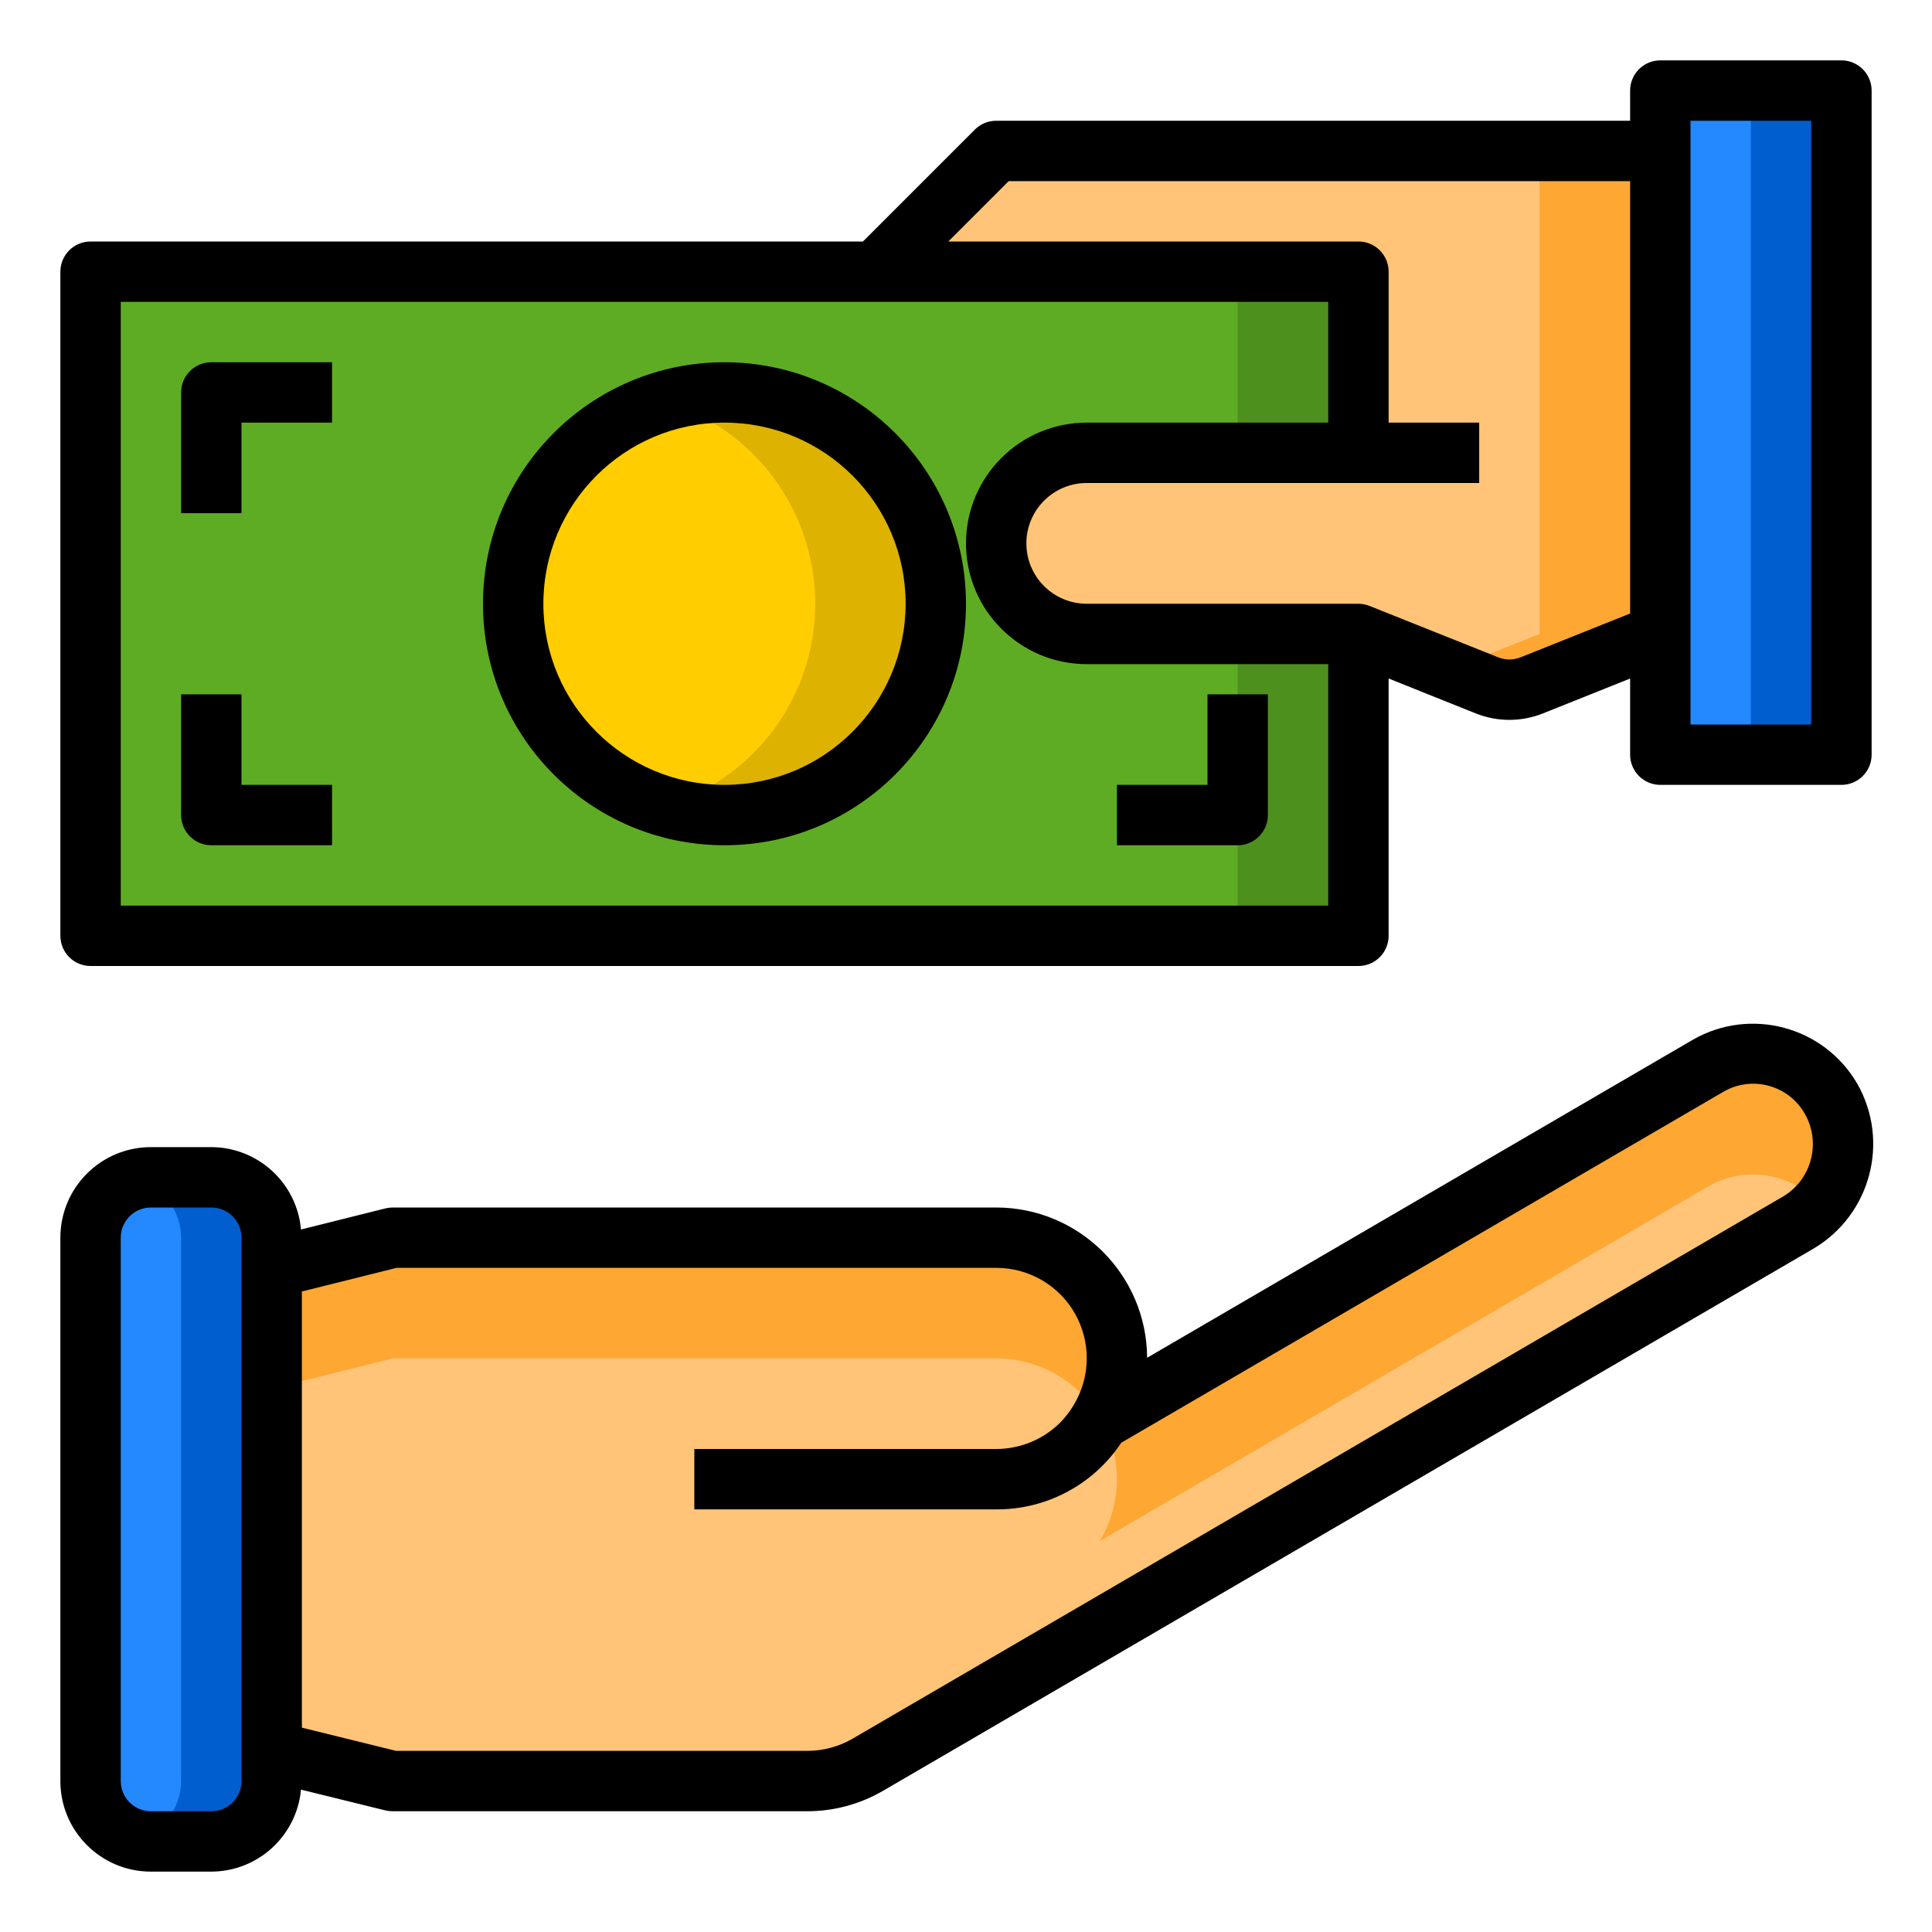
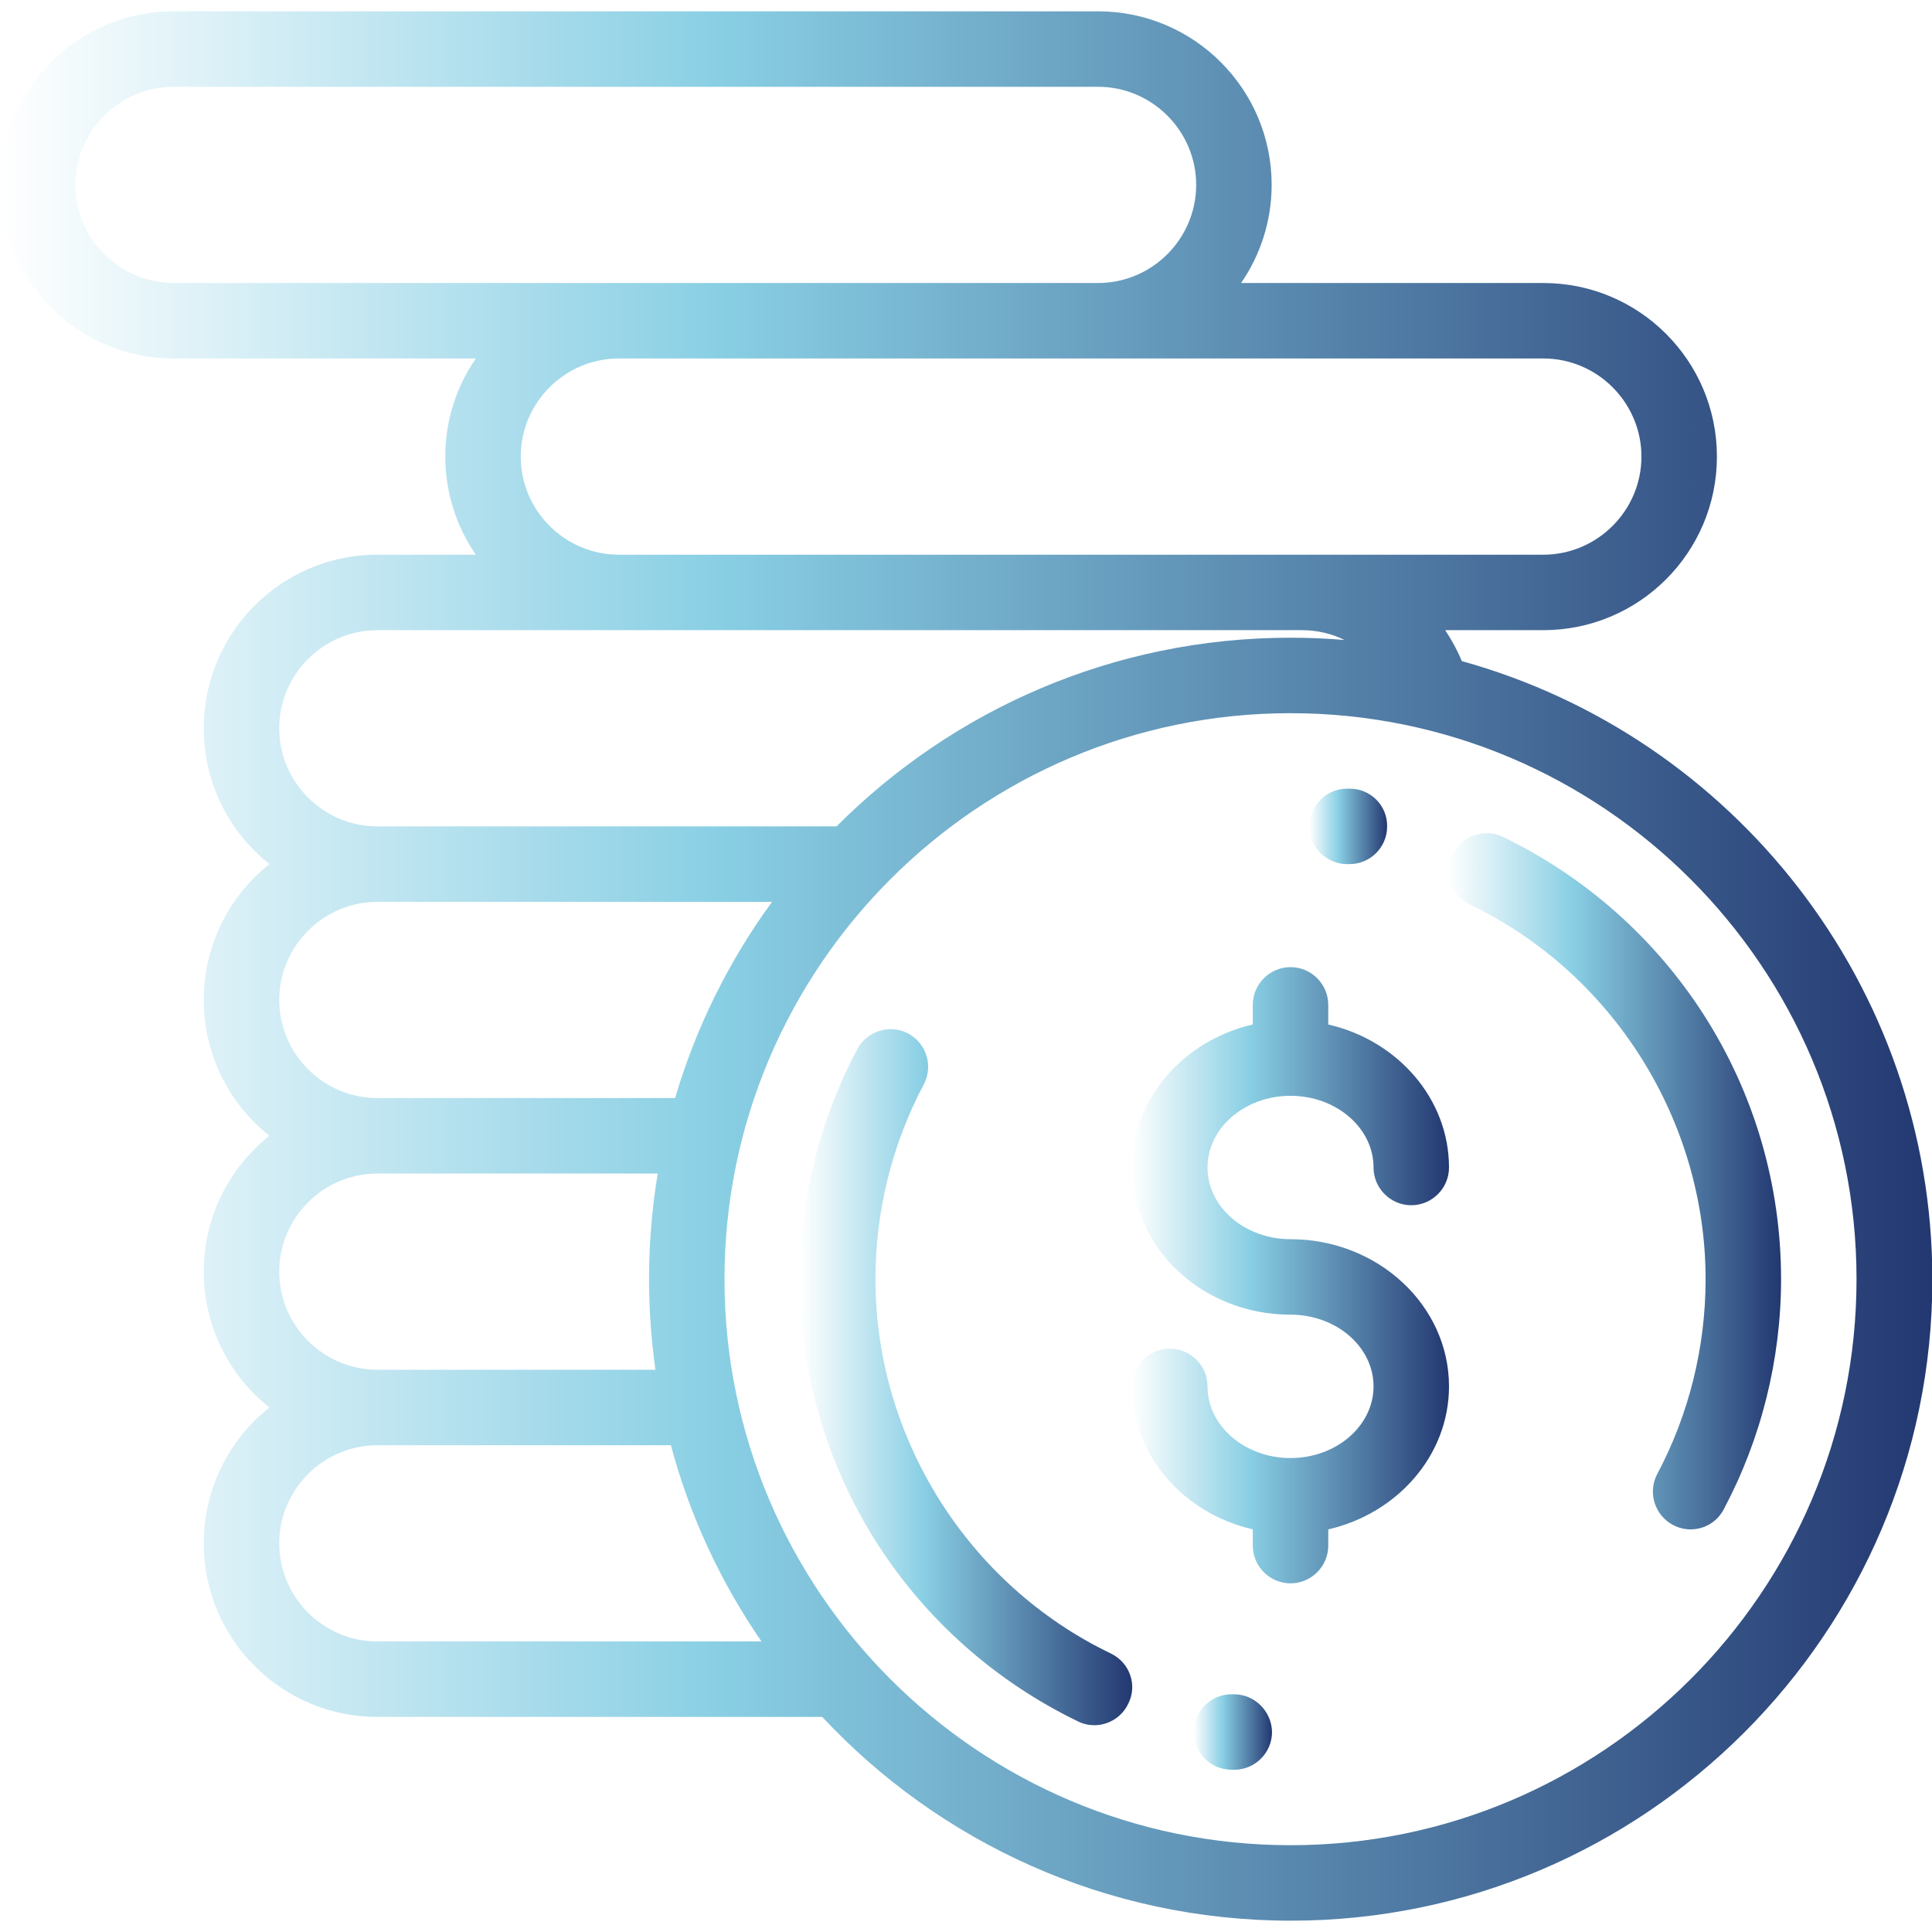
- <svg xmlns="http://www.w3.org/2000/svg" height="512" viewBox="0 0 64 64" width="512">
-   <g id="Money">
-     <path d="m3 9h42v22h-42z" fill="#5eac24" />
-     <path d="m41 9h4v22h-4z" fill="#4e901e" />
-     <circle cx="24" cy="20" fill="#ffcd00" r="7" />
-     <path d="m31 20a7 7 0 0 1 -7 7 6.908 6.908 0 0 1 -2-.29 7 7 0 0 0 0-13.42 6.908 6.908 0 0 1 2-.29 7 7 0 0 1 7 7z" fill="#ddb200" />
-     <path d="m55 3h6v22h-6z" fill="#2488ff" />
-     <path d="m58 3h3v22h-3z" fill="#005ece" />
-     <path d="m59.57 40.5-30.82 17.96a4.035 4.035 0 0 1 -2.01.54h-13.74l-4-.99v-16.01l4.01-1h19.99a3.994 3.994 0 0 1 3.43 6.05l20.16-11.75a2.981 2.981 0 0 1 4.07 1.1 3.02 3.02 0 0 1 -1.09 4.1z" fill="#ffc477" />
-     <path d="m36.46 47a3.98 3.98 0 0 0 -3.46-2h-19.99l-4.01 1v-4l4.01-1h19.99a3.994 3.994 0 0 1 3.46 6z" fill="#ffa733" />
-     <path d="m60.29 39.9a2.977 2.977 0 0 0 -3.7-.6l-20.16 11.75a3.968 3.968 0 0 0 .04-4.03l20.12-11.72a2.989 2.989 0 0 1 3.7 4.6z" fill="#ffa733" />
-     <path d="m36.47 47.02c0-.01 0-.01-.01-.02" fill="none" />
-     <path d="m55 5v16l-4.26 1.7a1.993 1.993 0 0 1 -1.48 0l-4.26-1.7h-9a3 3 0 0 1 0-6h9v-6h-16l4-4z" fill="#ffc477" />
-     <path d="m55 5v16l-4.26 1.7a1.993 1.993 0 0 1 -1.48 0l-1.26-.5 3-1.2v-16z" fill="#ffa733" />
-     <rect fill="#2488ff" height="22" rx="2" width="6" x="3" y="39" />
-     <path d="m9 41v18a2.006 2.006 0 0 1 -2 2h-2a1.679 1.679 0 0 1 -.5-.07 2 2 0 0 0 1.5-1.93v-18a2 2 0 0 0 -1.5-1.93 1.679 1.679 0 0 1 .5-.07h2a2.006 2.006 0 0 1 2 2z" fill="#005ece" />
-     <path d="m61.525 35.9a4 4 0 0 0 -5.439-1.462l-18.086 10.54a5.005 5.005 0 0 0 -5-4.978h-19.987a1.034 1.034 0 0 0 -.242.029l-2.8.7a2.993 2.993 0 0 0 -2.971-2.729h-2a3 3 0 0 0 -3 3v18a3 3 0 0 0 3 3h2a2.993 2.993 0 0 0 2.971-2.716l2.79.687a1.009 1.009 0 0 0 .239.029h13.74a5 5 0 0 0 2.517-.68l30.817-17.957a4.032 4.032 0 0 0 1.451-5.463zm-53.525 23.1a1 1 0 0 1 -1 1h-2a1 1 0 0 1 -1-1v-18a1 1 0 0 1 1-1h2a1 1 0 0 1 1 1zm51.066-19.364-30.816 17.956a3 3 0 0 1 -1.51.408h-13.618l-3.122-.769v-14.449l3.135-.782h19.865a2.993 2.993 0 0 1 2.573 4.534 3.169 3.169 0 0 1 -.445.584 3.018 3.018 0 0 1 -2.128.882h-10v2h10a4.935 4.935 0 0 0 4.143-2.208l19.944-11.624a1.964 1.964 0 0 1 2.7.728 2.022 2.022 0 0 1 -.721 2.74z" />
-     <path d="m3 32h42a1 1 0 0 0 1-1v-8.523l2.886 1.155a2.994 2.994 0 0 0 2.228 0l2.886-1.155v2.523a1 1 0 0 0 1 1h6a1 1 0 0 0 1-1v-22a1 1 0 0 0 -1-1h-6a1 1 0 0 0 -1 1v1h-21a1 1 0 0 0 -.707.293l-3.707 3.707h-25.586a1 1 0 0 0 -1 1v22a1 1 0 0 0 1 1zm53-28h4v20h-4zm-22.586 2h20.586v14.323l-3.628 1.451a.994.994 0 0 1 -.743 0l-4.257-1.7a1.012 1.012 0 0 0 -.372-.074h-9a2 2 0 0 1 0-4h13v-2h-3v-5a1 1 0 0 0 -1-1h-13.586zm-29.414 4h40v4h-8a4 4 0 0 0 0 8h8v8h-40z" />
-     <path d="m24 12a8 8 0 1 0 8 8 8.009 8.009 0 0 0 -8-8zm0 14a6 6 0 1 1 6-6 6.006 6.006 0 0 1 -6 6z" />
-     <path d="m6 13v4h2v-3h3v-2h-4a1 1 0 0 0 -1 1z" />
-     <path d="m8 23h-2v4a1 1 0 0 0 1 1h4v-2h-3z" />
-     <path d="m40 26h-3v2h4a1 1 0 0 0 1-1v-4h-2z" />
+ <svg xmlns="http://www.w3.org/2000/svg" version="1.1" x="0px" y="0px" viewBox="0 0 512 512" style="enable-background:new 0 0 512 512;" xml:space="preserve">
+   <style type="text/css">
+ 	.st0{display:none;}
+ 	.st1{display:inline;}
+ 	.st2{fill:#5EAC24;}
+ 	.st3{fill:#4E901E;}
+ 	.st4{fill:#FFCD00;}
+ 	.st5{fill:#DDB200;}
+ 	.st6{fill:#2488FF;}
+ 	.st7{fill:#005ECE;}
+ 	.st8{fill:#FFC477;}
+ 	.st9{fill:#FFA733;}
+ 	.st10{fill:none;}
+ 	.st11{fill:url(#SVGID_1_);}
+ 	.st12{fill:url(#SVGID_2_);}
+ 	.st13{fill:url(#SVGID_3_);}
+ 	.st14{fill:url(#SVGID_4_);}
+ 	.st15{fill:url(#SVGID_5_);}
+ 	.st16{fill:url(#SVGID_6_);}
+ </style>
+   <g id="Capa_1" class="st0">
+     <g id="Money" class="st1">
+       <path class="st2" d="M24,72h336v176H24V72z" />
+       <path class="st3" d="M328,72h32v176h-32V72z" />
+       <circle class="st4" cx="192" cy="160" r="56" />
+       <path class="st5" d="M248,160c0,30.9-25.1,56-56,56c-5.4,0-10.8-0.8-16-2.3c29.6-8.8,46.5-40,37.7-69.6    c-5.4-18.1-19.6-32.3-37.7-37.7c5.2-1.6,10.6-2.3,16-2.3C222.9,104,248,129.1,248,160L248,160z" />
+       <path class="st6" d="M440,24h48v176h-48V24z" />
+       <path class="st7" d="M464,24h24v176h-24V24z" />
+       <path class="st8" d="M476.6,324L230,467.7c-4.9,2.8-10.4,4.3-16.1,4.3H104l-32-7.9V336l32.1-8H264c17.6,0,32,14.3,32,31.9    c0,5.8-1.6,11.5-4.6,16.5l161.3-94c11.4-6.6,26-2.6,32.6,8.8c0,0,0,0,0,0C491.8,302.7,487.9,317.3,476.6,324L476.6,324z" />
+       <path class="st9" d="M291.7,376c-5.7-9.9-16.3-16-27.7-16H104.1L72,368v-32l32.1-8H264c17.6,0,32,14.3,32,31.9    C296,365.6,294.5,371.1,291.7,376z" />
+       <path class="st9" d="M482.3,319.2c-7.5-8.4-19.8-10.4-29.6-4.8l-161.3,94c6-9.9,6.1-22.2,0.3-32.2l161-93.8    c11.5-6.6,26.1-2.6,32.6,8.9C490.5,300.3,489.3,311.5,482.3,319.2L482.3,319.2z" />
+       <path class="st10" d="M291.8,376.2c0-0.1,0-0.1-0.1-0.2" />
+       <path class="st8" d="M440,40v128l-34.1,13.6c-3.8,1.5-8,1.5-11.8,0L360,168h-72c-13.3,0-24-10.7-24-24s10.7-24,24-24h72V72H232    l32-32H440z" />
+       <path class="st9" d="M440,40v128l-34.1,13.6c-3.8,1.5-8,1.5-11.8,0l-10.1-4l24-9.6V40H440z" />
+       <path class="st6" d="M40,312h16c8.8,0,16,7.2,16,16v144c0,8.8-7.2,16-16,16H40c-8.8,0-16-7.2-16-16V328C24,319.2,31.2,312,40,312z    " />
+       <path class="st7" d="M72,328v144c0,8.8-7.2,16-16,16H40c-1.4,0-2.7-0.2-4-0.6c7-1.8,12-8.2,12-15.4V328c0-7.3-5-13.6-12-15.4    c1.3-0.4,2.6-0.6,4-0.6h16C64.8,312,72,319.2,72,328z" />
+       <path d="M492.2,287.2c-8.8-15.2-28.3-20.4-43.5-11.7L304,359.8c-0.1-22-18-39.8-40-39.8H104.1c-0.7,0-1.3,0.1-1.9,0.2l-22.4,5.6    C78.7,313.5,68.4,304,56,304H40c-13.3,0-24,10.7-24,24v144c0,13.3,10.7,24,24,24h16c12.3,0,22.6-9.4,23.8-21.7l22.3,5.5    c0.6,0.2,1.3,0.2,1.9,0.2h109.9c7.1,0,14-1.9,20.1-5.4l246.5-143.7C495.7,321.9,500.9,302.5,492.2,287.2L492.2,287.2z M64,472    c0,4.4-3.6,8-8,8H40c-4.4,0-8-3.6-8-8V328c0-4.4,3.6-8,8-8h16c4.4,0,8,3.6,8,8V472z M472.5,317.1L226,460.7    c-3.7,2.1-7.8,3.3-12.1,3.3H105l-25-6.2V342.3l25.1-6.3H264c13.2,0,24,10.7,24,23.9c0,4.4-1.2,8.6-3.4,12.4    c-1,1.7-2.2,3.3-3.6,4.7c-4.5,4.5-10.6,7-17,7.1h-80v16h80c13.3,0.1,25.8-6.6,33.1-17.7l159.6-93c7.5-4.4,17.1-1.9,21.5,5.6    c0,0.1,0.1,0.1,0.1,0.2C482.7,302.8,480.1,312.6,472.5,317.1z" />
+       <path d="M24,256h336c4.4,0,8-3.6,8-8v-68.2l23.1,9.2c5.7,2.3,12.1,2.3,17.8,0l23.1-9.2V200c0,4.4,3.6,8,8,8h48c4.4,0,8-3.6,8-8V24    c0-4.4-3.6-8-8-8h-48c-4.4,0-8,3.6-8,8v8H264c-2.1,0-4.2,0.8-5.7,2.3L228.7,64H24c-4.4,0-8,3.6-8,8v176C16,252.4,19.6,256,24,256    L24,256z M448,32h32v160h-32V32z M267.3,48H432v114.6l-29,11.6c-1.9,0.8-4,0.8-5.9,0L363,160.6c-0.9-0.4-2-0.6-3-0.6h-72    c-8.8,0-16-7.2-16-16s7.2-16,16-16h104v-16h-24V72c0-4.4-3.6-8-8-8H251.3L267.3,48z M32,80h320v32h-64c-17.7,0-32,14.3-32,32    s14.3,32,32,32h64v64H32L32,80z" />
+       <path d="M192,96c-35.3,0-64,28.7-64,64s28.7,64,64,64s64-28.7,64-64C256,124.7,227.3,96,192,96z M192,208c-26.5,0-48-21.5-48-48    s21.5-48,48-48s48,21.5,48,48C240,186.5,218.5,208,192,208z" />
+       <path d="M48,104v32h16v-24h24V96H56C51.6,96,48,99.6,48,104z" />
+       <path d="M64,184H48v32c0,4.4,3.6,8,8,8h32v-16H64V184z" />
+       <path d="M320,208h-24v16h32c4.4,0,8-3.6,8-8v-32h-16V208z" />
+     </g>
+   </g>
+   <g id="Capa_2">
+     <g>
+       <g>
+         <linearGradient id="SVGID_1_" gradientUnits="userSpaceOnUse" x1="299.954" y1="337.918" x2="383.954" y2="337.918">
+           <stop offset="0" style="stop-color:#FFFFFF" />
+           <stop offset="0.372" style="stop-color:#89CFE4" />
+           <stop offset="1" style="stop-color:#233871" />
+         </linearGradient>
+         <path class="st11" d="M342,328.4c-12.1,0-22-8.5-22-19c0-10.5,9.9-19,22-19s22,8.5,22,19c0,5.5,4.5,10,10,10s10-4.5,10-10     c0-18.3-13.7-33.7-32-37.9v-5.2c0-5.5-4.5-10-10-10s-10,4.5-10,10v5.2c-18.3,4.2-32,19.6-32,37.9c0,21.5,18.8,39,42,39     c12.1,0,22,8.5,22,19s-9.9,19-22,19s-22-8.5-22-19c0-5.5-4.5-10-10-10s-10,4.5-10,10c0,18.3,13.7,33.7,32,37.9v4.3     c0,5.5,4.5,10,10,10s10-4.5,10-10v-4.3c18.3-4.2,32-19.6,32-37.9C384,345.9,365.1,328.4,342,328.4z" />
+       </g>
+     </g>
+     <g>
+       <g>
+         <linearGradient id="SVGID_2_" gradientUnits="userSpaceOnUse" x1="383.924" y1="313.037" x2="472" y2="313.037">
+           <stop offset="0" style="stop-color:#FFFFFF" />
+           <stop offset="0.372" style="stop-color:#89CFE4" />
+           <stop offset="1" style="stop-color:#233871" />
+         </linearGradient>
+         <path class="st12" d="M451.5,268.9c-13.1-20.4-31.5-36.6-53.2-47.1c-5-2.4-11-0.3-13.3,4.7c-2.4,5-0.3,11,4.7,13.3     C427.5,258,452,297,452,339c0,18-4.4,35.8-12.8,51.6c-2.6,4.9-0.7,10.9,4.1,13.5c1.5,0.8,3.1,1.2,4.7,1.2c3.6,0,7-1.9,8.8-5.3     c9.9-18.6,15.2-39.7,15.2-61C472,314,464.9,289.8,451.5,268.9z" />
+       </g>
+     </g>
+     <g>
+       <g>
+         <linearGradient id="SVGID_3_" gradientUnits="userSpaceOnUse" x1="347" y1="219.001" x2="367.626" y2="219.001">
+           <stop offset="0" style="stop-color:#FFFFFF" />
+           <stop offset="0.372" style="stop-color:#89CFE4" />
+           <stop offset="1" style="stop-color:#233871" />
+         </linearGradient>
+         <path class="st13" d="M357.7,209l-0.7,0c-5.5,0-10,4.5-10,10s4.5,10,10,10l0.6,0c0,0,0,0,0,0c5.5,0,10-4.4,10-10     C367.7,213.5,363.2,209,357.7,209z" />
+       </g>
+     </g>
+     <g>
+       <g>
+         <linearGradient id="SVGID_4_" gradientUnits="userSpaceOnUse" x1="212.001" y1="364.964" x2="300.076" y2="364.964">
+           <stop offset="0" style="stop-color:#FFFFFF" />
+           <stop offset="0.372" style="stop-color:#89CFE4" />
+           <stop offset="1" style="stop-color:#233871" />
+         </linearGradient>
+         <path class="st14" d="M294.4,438.2C256.5,420,232,381,232,339c0-18,4.4-35.8,12.8-51.6c2.6-4.9,0.7-10.9-4.1-13.5     c-4.9-2.6-10.9-0.7-13.5,4.1c-9.9,18.6-15.2,39.7-15.2,61c0,25,7.1,49.2,20.5,70.1c13.1,20.4,31.5,36.6,53.2,47.1     c1.4,0.7,2.9,1,4.3,1c3.7,0,7.3-2.1,9-5.7C301.5,446.6,299.4,440.6,294.4,438.2z" />
+       </g>
+     </g>
+     <g>
+       <g>
+         <linearGradient id="SVGID_5_" gradientUnits="userSpaceOnUse" x1="316.377" y1="459" x2="337.002" y2="459">
+           <stop offset="0" style="stop-color:#FFFFFF" />
+           <stop offset="0.372" style="stop-color:#89CFE4" />
+           <stop offset="1" style="stop-color:#233871" />
+         </linearGradient>
+         <path class="st15" d="M327,449l-0.6,0c-5.5,0-10,4.4-10,10c0,5.5,4.4,10,10,10l0.7,0c5.5,0,10-4.5,10-10     C337,453.5,332.5,449,327,449z" />
+       </g>
+     </g>
+     <g>
+       <g>
+         <linearGradient id="SVGID_6_" gradientUnits="userSpaceOnUse" x1="-4.882812e-04" y1="256" x2="512" y2="256">
+           <stop offset="0" style="stop-color:#FFFFFF" />
+           <stop offset="0.372" style="stop-color:#89CFE4" />
+           <stop offset="1" style="stop-color:#233871" />
+         </linearGradient>
+         <path class="st16" d="M387.4,175.2c-1.2-2.9-2.7-5.6-4.4-8.2h26c25.4,0,46-20.6,46-46s-20.6-46-46-46h-80.1     c5.1-7.4,8.1-16.4,8.1-26c0-25.4-20.6-46-46-46H46C20.6,3,0,23.6,0,49s20.6,46,46,46h80.1c-5.1,7.4-8.1,16.4-8.1,26     s3,18.6,8.1,26H100c-25.4,0-46,20.6-46,46c0,14.6,6.8,27.6,17.4,36C60.8,237.4,54,250.4,54,265s6.8,27.6,17.4,36     C60.8,309.4,54,322.4,54,337c0,14.6,6.8,27.6,17.4,36C60.8,381.4,54,394.4,54,409c0,25.4,20.6,46,46,46h117.9     c31,33.2,75.2,54,124.2,54c93.7,0,170-76.3,170-170C512,261,459.2,195.1,387.4,175.2z M409,95c14.3,0,26,11.7,26,26     s-11.7,26-26,26h-64H164c-14.3,0-26-11.7-26-26s11.7-26,26-26H409z M46,75c-14.3,0-26-11.7-26-26s11.7-26,26-26h245     c14.3,0,26,11.7,26,26s-11.7,26-26,26H46z M100,167h245c4,0,7.9,0.9,11.3,2.6c-4.7-0.4-9.5-0.6-14.3-0.6     c-46.9,0-89.5,19.1-120.3,50H100c-14.3,0-26-11.7-26-26S85.7,167,100,167z M100,239h104.6c-11.4,15.6-20.1,33.1-25.7,52H100     c-14.3,0-26-11.7-26-26C74,250.7,85.7,239,100,239z M100,311h74.3c-1.5,9.1-2.3,18.5-2.3,28c0,8.1,0.6,16.2,1.7,24H100     c-14.3,0-26-11.7-26-26C74,322.7,85.7,311,100,311z M100,435c-14.3,0-26-11.7-26-26c0-14.3,11.7-26,26-26h77.8     c5,18.8,13.2,36.3,24,52H100z M342,489c-82.7,0-150-67.3-150-150s67.3-150,150-150s150,67.3,150,150S424.7,489,342,489z" />
+       </g>
+     </g>
  </g>
</svg>
